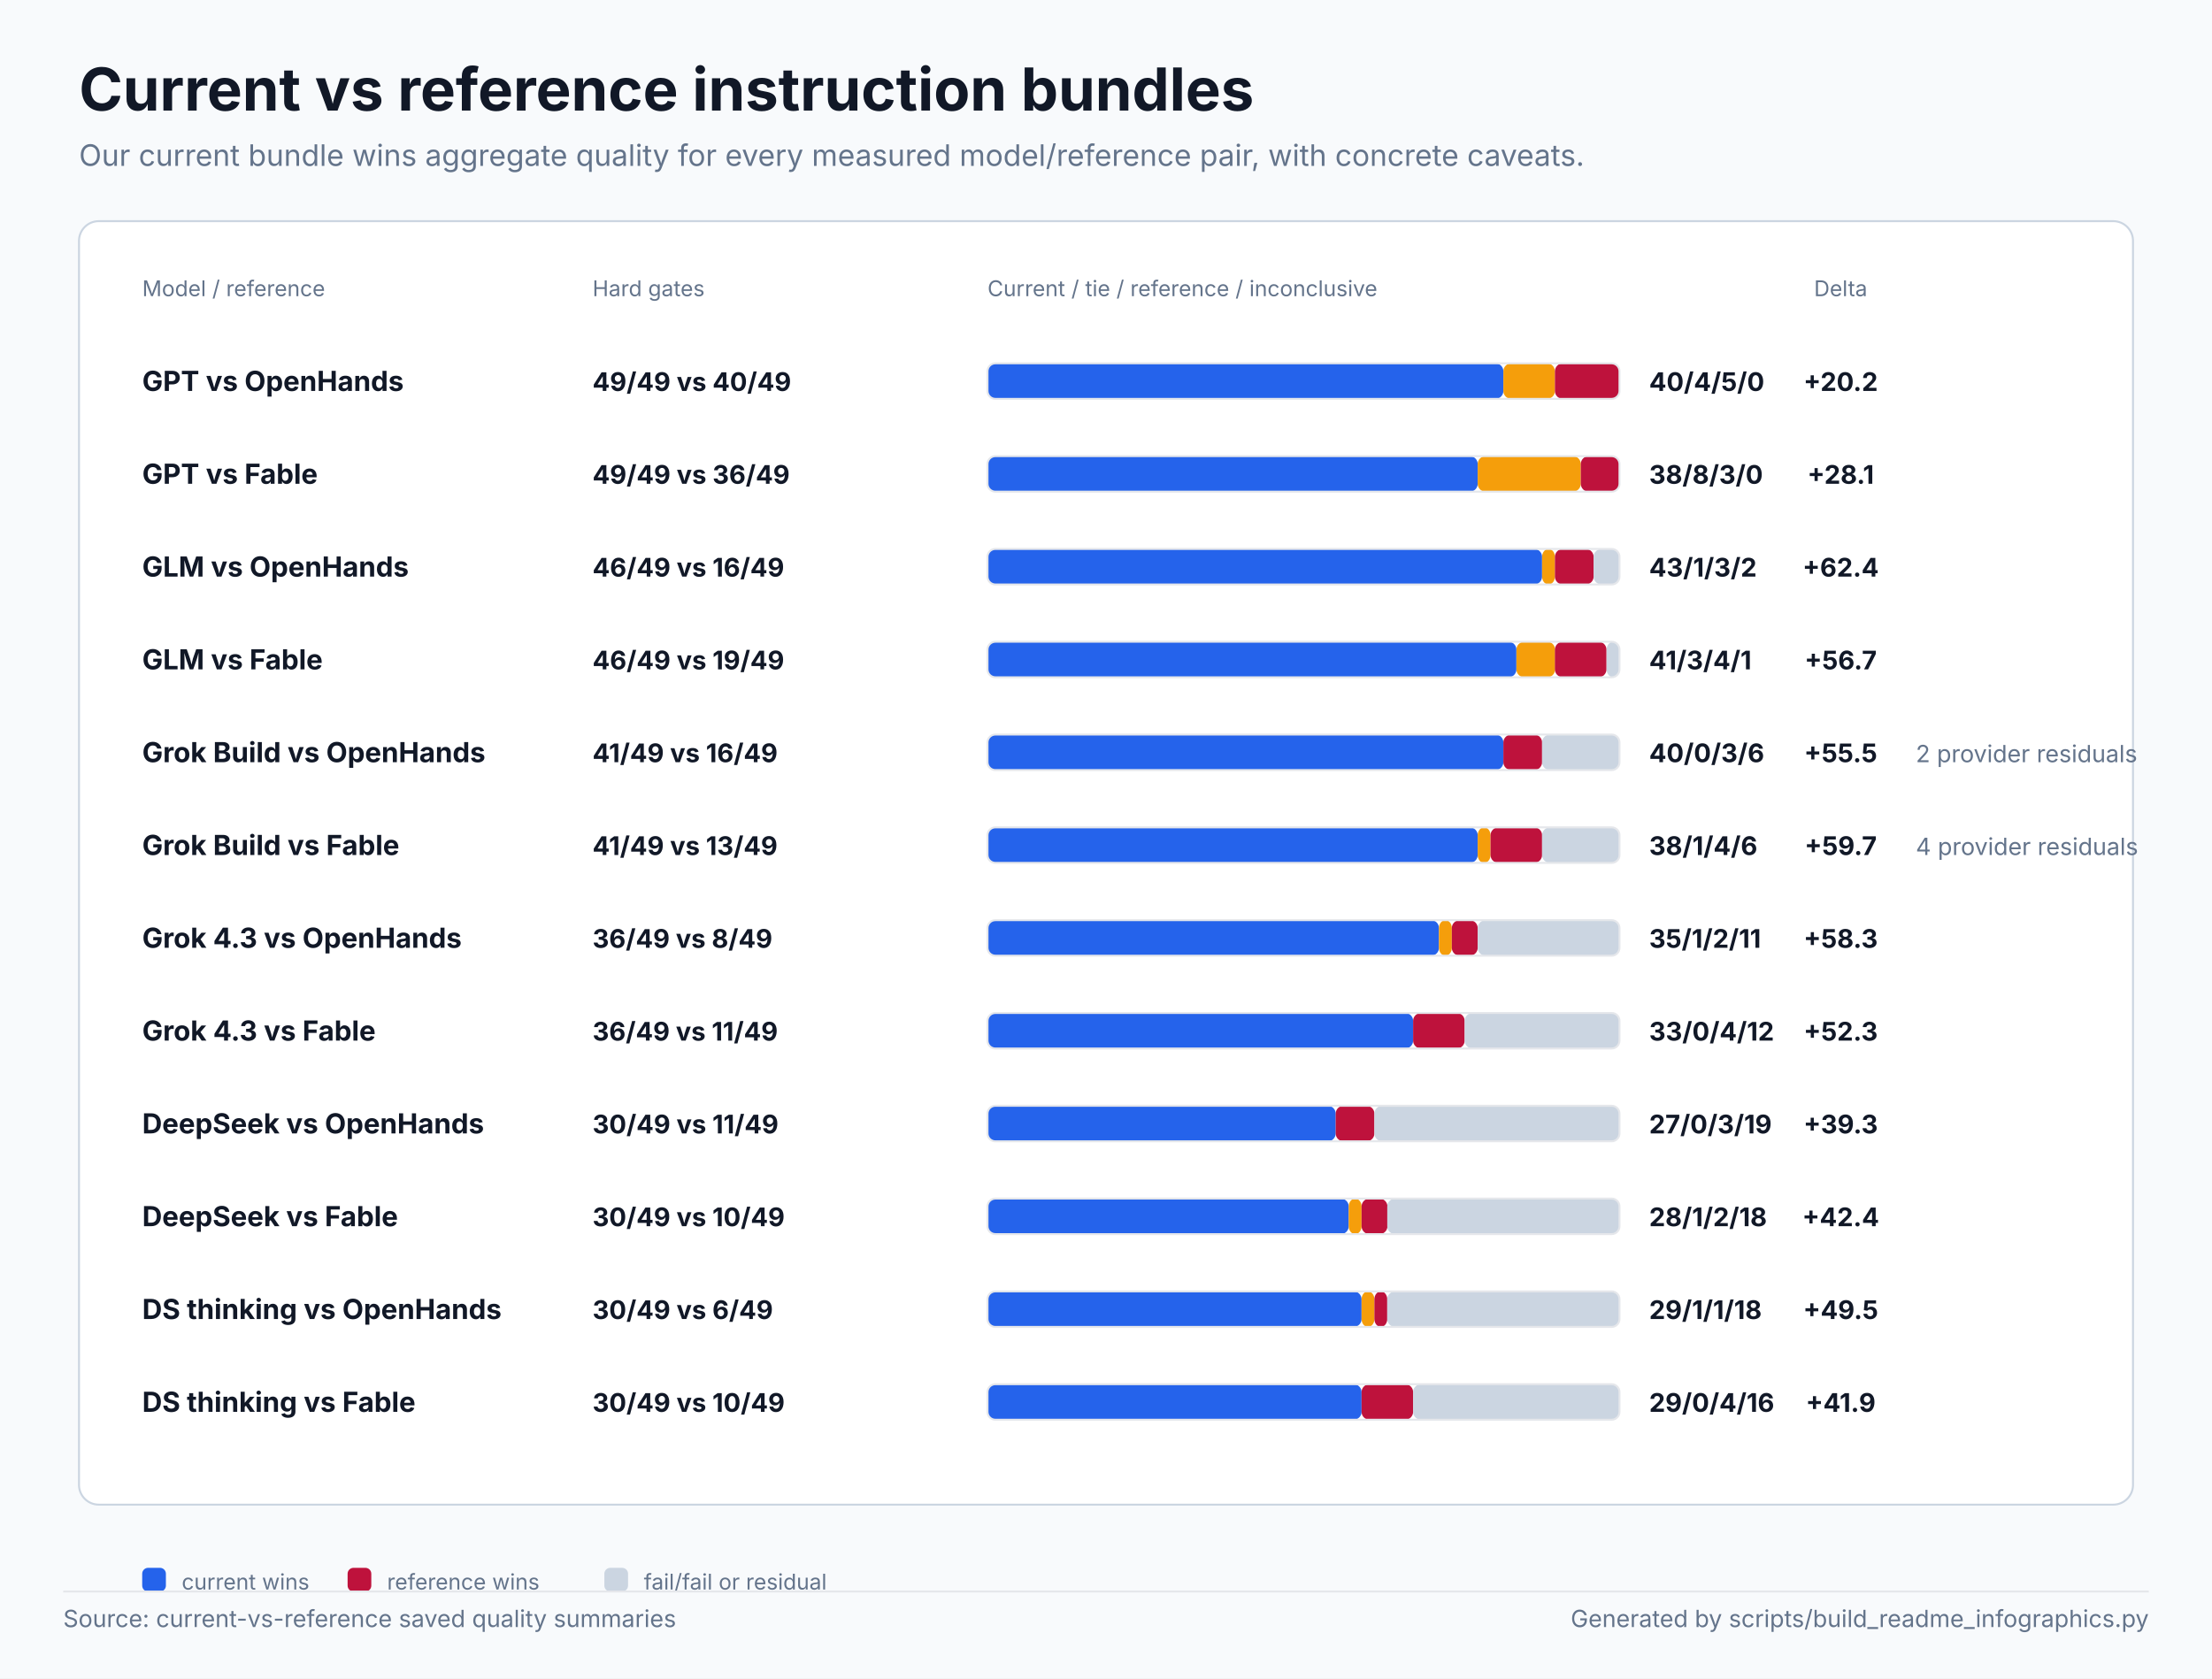
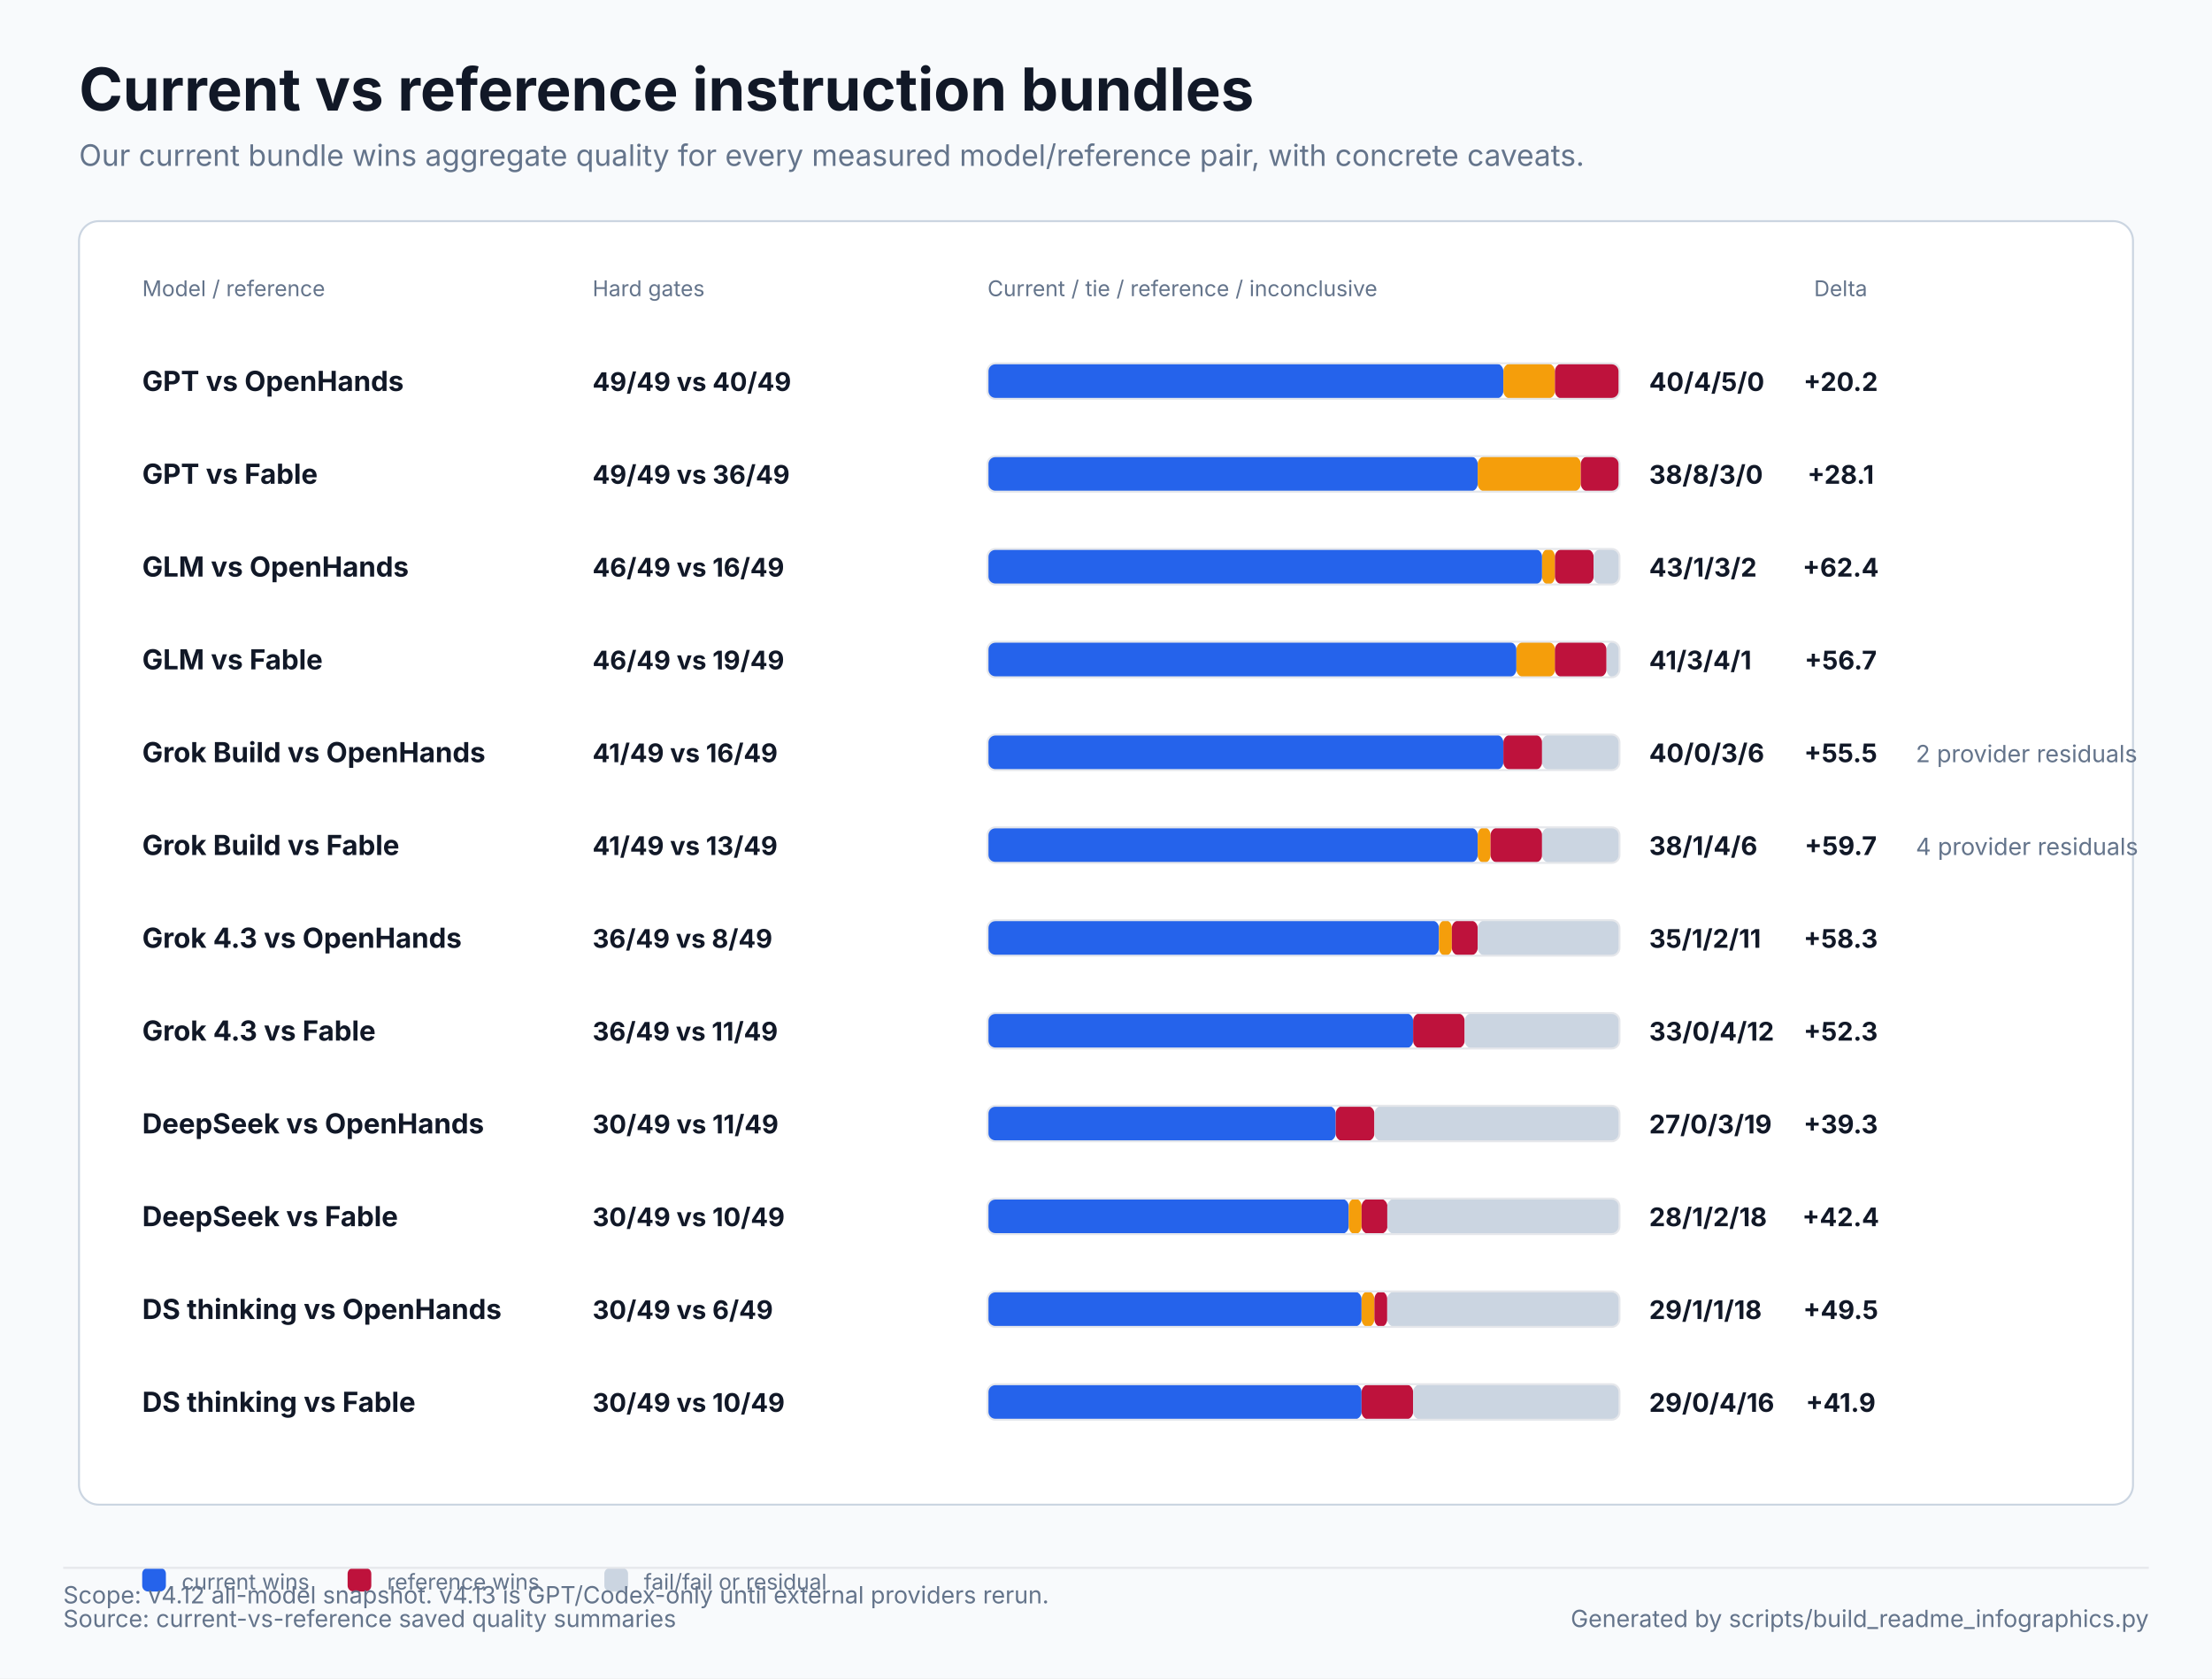
<svg xmlns="http://www.w3.org/2000/svg" width="1120" height="850" viewBox="0 0 1120 850" role="img" aria-labelledby="title desc">
  <style>
text{font-family:-apple-system,BlinkMacSystemFont,'Segoe UI',sans-serif;letter-spacing:0}
.title{font-size:30px;font-weight:700;fill:#111827}
.subtitle{font-size:15px;fill:#64748b}
.label{font-size:14px;font-weight:700;fill:#111827}
.small{font-size:12px;fill:#64748b}
.value{font-size:13px;font-weight:700;fill:#111827}
.axis{font-size:11px;fill:#64748b}
.cell{font-size:11px;font-weight:700;fill:#111827}
</style>
  <rect x="0" y="0" width="1120" height="850" fill="#f8fafc" />
  <text x="40.0" y="56.0" class="title">Current vs reference instruction bundles</text>
  <text x="40.0" y="84.0" class="subtitle">Our current bundle wins aggregate quality for every measured model/reference pair, with concrete caveats.</text>
  <rect x="40.0" y="112.0" width="1040.0" height="650.0" rx="10.0" fill="#ffffff" stroke="#cbd5e1" />
  <text x="72.0" y="150.0" class="axis">Model / reference</text>
  <text x="300.0" y="150.0" class="axis">Hard gates</text>
  <text x="500.0" y="150.0" class="axis">Current / tie / reference / inconclusive</text>
  <text x="932.0" y="150.0" class="axis" text-anchor="middle">Delta</text>
  <text x="72.0" y="198.0" class="label">GPT vs OpenHands</text>
  <text x="300.0" y="198.0" class="value">49/49 vs 40/49</text>
  <rect x="500.0" y="184.0" width="261.2" height="18.0" rx="4.0" fill="#2563eb" />
  <rect x="761.2" y="184.0" width="26.1" height="18.0" rx="4.0" fill="#f59e0b" />
  <rect x="787.3" y="184.0" width="32.7" height="18.0" rx="4.0" fill="#be123c" />
  <rect x="500.0" y="184.0" width="320.0" height="18.0" rx="4.0" fill="none" stroke="#e5e7eb" />
  <text x="835.0" y="198.0" class="value">40/4/5/0</text>
  <text x="932.0" y="198.0" class="value" text-anchor="middle">+20.2</text>
  <text x="72.0" y="245.0" class="label">GPT vs Fable</text>
  <text x="300.0" y="245.0" class="value">49/49 vs 36/49</text>
  <rect x="500.0" y="231.0" width="248.2" height="18.0" rx="4.0" fill="#2563eb" />
  <rect x="748.2" y="231.0" width="52.2" height="18.0" rx="4.0" fill="#f59e0b" />
  <rect x="800.4" y="231.0" width="19.6" height="18.0" rx="4.0" fill="#be123c" />
  <rect x="500.0" y="231.0" width="320.0" height="18.0" rx="4.0" fill="none" stroke="#e5e7eb" />
  <text x="835.0" y="245.0" class="value">38/8/3/0</text>
  <text x="932.0" y="245.0" class="value" text-anchor="middle">+28.1</text>
  <text x="72.0" y="292.0" class="label">GLM vs OpenHands</text>
  <text x="300.0" y="292.0" class="value">46/49 vs 16/49</text>
  <rect x="500.0" y="278.0" width="280.8" height="18.0" rx="4.0" fill="#2563eb" />
  <rect x="780.8" y="278.0" width="6.5" height="18.0" rx="4.0" fill="#f59e0b" />
  <rect x="787.3" y="278.0" width="19.6" height="18.0" rx="4.0" fill="#be123c" />
  <rect x="806.9" y="278.0" width="13.1" height="18.0" rx="4.0" fill="#cbd5e1" />
  <rect x="500.0" y="278.0" width="320.0" height="18.0" rx="4.0" fill="none" stroke="#e5e7eb" />
  <text x="835.0" y="292.0" class="value">43/1/3/2</text>
  <text x="932.0" y="292.0" class="value" text-anchor="middle">+62.4</text>
  <text x="72.0" y="339.0" class="label">GLM vs Fable</text>
  <text x="300.0" y="339.0" class="value">46/49 vs 19/49</text>
  <rect x="500.0" y="325.0" width="267.8" height="18.0" rx="4.0" fill="#2563eb" />
  <rect x="767.8" y="325.0" width="19.6" height="18.0" rx="4.0" fill="#f59e0b" />
  <rect x="787.3" y="325.0" width="26.1" height="18.0" rx="4.0" fill="#be123c" />
  <rect x="813.5" y="325.0" width="6.5" height="18.0" rx="4.0" fill="#cbd5e1" />
  <rect x="500.0" y="325.0" width="320.0" height="18.0" rx="4.0" fill="none" stroke="#e5e7eb" />
  <text x="835.0" y="339.0" class="value">41/3/4/1</text>
  <text x="932.0" y="339.0" class="value" text-anchor="middle">+56.7</text>
  <text x="72.0" y="386.0" class="label">Grok Build vs OpenHands</text>
  <text x="300.0" y="386.0" class="value">41/49 vs 16/49</text>
  <rect x="500.0" y="372.0" width="261.2" height="18.0" rx="4.0" fill="#2563eb" />
  <rect x="761.2" y="372.0" width="19.6" height="18.0" rx="4.0" fill="#be123c" />
  <rect x="780.8" y="372.0" width="39.2" height="18.0" rx="4.0" fill="#cbd5e1" />
  <rect x="500.0" y="372.0" width="320.0" height="18.0" rx="4.0" fill="none" stroke="#e5e7eb" />
  <text x="835.0" y="386.0" class="value">40/0/3/6</text>
  <text x="932.0" y="386.0" class="value" text-anchor="middle">+55.5</text>
  <text x="970.0" y="386.0" class="small">2 provider residuals</text>
  <text x="72.0" y="433.0" class="label">Grok Build vs Fable</text>
  <text x="300.0" y="433.0" class="value">41/49 vs 13/49</text>
  <rect x="500.0" y="419.0" width="248.2" height="18.0" rx="4.0" fill="#2563eb" />
  <rect x="748.2" y="419.0" width="6.5" height="18.0" rx="4.0" fill="#f59e0b" />
  <rect x="754.7" y="419.0" width="26.1" height="18.0" rx="4.0" fill="#be123c" />
  <rect x="780.8" y="419.0" width="39.2" height="18.0" rx="4.0" fill="#cbd5e1" />
  <rect x="500.0" y="419.0" width="320.0" height="18.0" rx="4.0" fill="none" stroke="#e5e7eb" />
  <text x="835.0" y="433.0" class="value">38/1/4/6</text>
  <text x="932.0" y="433.0" class="value" text-anchor="middle">+59.7</text>
  <text x="970.0" y="433.0" class="small">4 provider residuals</text>
  <text x="72.0" y="480.0" class="label">Grok 4.3 vs OpenHands</text>
  <text x="300.0" y="480.0" class="value">36/49 vs 8/49</text>
  <rect x="500.0" y="466.0" width="228.6" height="18.0" rx="4.0" fill="#2563eb" />
  <rect x="728.6" y="466.0" width="6.5" height="18.0" rx="4.0" fill="#f59e0b" />
  <rect x="735.1" y="466.0" width="13.1" height="18.0" rx="4.0" fill="#be123c" />
  <rect x="748.2" y="466.0" width="71.8" height="18.0" rx="4.0" fill="#cbd5e1" />
  <rect x="500.0" y="466.0" width="320.0" height="18.0" rx="4.0" fill="none" stroke="#e5e7eb" />
  <text x="835.0" y="480.0" class="value">35/1/2/11</text>
  <text x="932.0" y="480.0" class="value" text-anchor="middle">+58.3</text>
  <text x="72.0" y="527.0" class="label">Grok 4.3 vs Fable</text>
  <text x="300.0" y="527.0" class="value">36/49 vs 11/49</text>
  <rect x="500.0" y="513.0" width="215.5" height="18.0" rx="4.0" fill="#2563eb" />
  <rect x="715.5" y="513.0" width="26.1" height="18.0" rx="4.0" fill="#be123c" />
  <rect x="741.6" y="513.0" width="78.4" height="18.0" rx="4.0" fill="#cbd5e1" />
  <rect x="500.0" y="513.0" width="320.0" height="18.0" rx="4.0" fill="none" stroke="#e5e7eb" />
  <text x="835.0" y="527.0" class="value">33/0/4/12</text>
  <text x="932.0" y="527.0" class="value" text-anchor="middle">+52.3</text>
  <text x="72.0" y="574.0" class="label">DeepSeek vs OpenHands</text>
  <text x="300.0" y="574.0" class="value">30/49 vs 11/49</text>
  <rect x="500.0" y="560.0" width="176.3" height="18.0" rx="4.0" fill="#2563eb" />
  <rect x="676.3" y="560.0" width="19.6" height="18.0" rx="4.0" fill="#be123c" />
  <rect x="695.9" y="560.0" width="124.1" height="18.0" rx="4.0" fill="#cbd5e1" />
  <rect x="500.0" y="560.0" width="320.0" height="18.0" rx="4.0" fill="none" stroke="#e5e7eb" />
  <text x="835.0" y="574.0" class="value">27/0/3/19</text>
  <text x="932.0" y="574.0" class="value" text-anchor="middle">+39.3</text>
  <text x="72.0" y="621.0" class="label">DeepSeek vs Fable</text>
  <text x="300.0" y="621.0" class="value">30/49 vs 10/49</text>
  <rect x="500.0" y="607.0" width="182.9" height="18.0" rx="4.0" fill="#2563eb" />
  <rect x="682.9" y="607.0" width="6.5" height="18.0" rx="4.0" fill="#f59e0b" />
  <rect x="689.4" y="607.0" width="13.1" height="18.0" rx="4.0" fill="#be123c" />
  <rect x="702.4" y="607.0" width="117.6" height="18.0" rx="4.0" fill="#cbd5e1" />
  <rect x="500.0" y="607.0" width="320.0" height="18.0" rx="4.0" fill="none" stroke="#e5e7eb" />
  <text x="835.0" y="621.0" class="value">28/1/2/18</text>
  <text x="932.0" y="621.0" class="value" text-anchor="middle">+42.4</text>
  <text x="72.0" y="668.0" class="label">DS thinking vs OpenHands</text>
  <text x="300.0" y="668.0" class="value">30/49 vs 6/49</text>
  <rect x="500.0" y="654.0" width="189.4" height="18.0" rx="4.0" fill="#2563eb" />
  <rect x="689.4" y="654.0" width="6.5" height="18.0" rx="4.0" fill="#f59e0b" />
  <rect x="695.9" y="654.0" width="6.5" height="18.0" rx="4.0" fill="#be123c" />
  <rect x="702.4" y="654.0" width="117.6" height="18.0" rx="4.0" fill="#cbd5e1" />
  <rect x="500.0" y="654.0" width="320.0" height="18.0" rx="4.0" fill="none" stroke="#e5e7eb" />
  <text x="835.0" y="668.0" class="value">29/1/1/18</text>
  <text x="932.0" y="668.0" class="value" text-anchor="middle">+49.5</text>
  <text x="72.0" y="715.0" class="label">DS thinking vs Fable</text>
  <text x="300.0" y="715.0" class="value">30/49 vs 10/49</text>
  <rect x="500.0" y="701.0" width="189.4" height="18.0" rx="4.0" fill="#2563eb" />
  <rect x="689.4" y="701.0" width="26.1" height="18.0" rx="4.0" fill="#be123c" />
  <rect x="715.5" y="701.0" width="104.5" height="18.0" rx="4.0" fill="#cbd5e1" />
  <rect x="500.0" y="701.0" width="320.0" height="18.0" rx="4.0" fill="none" stroke="#e5e7eb" />
  <text x="835.0" y="715.0" class="value">29/0/4/16</text>
  <text x="932.0" y="715.0" class="value" text-anchor="middle">+41.9</text>
  <rect x="72.0" y="794.0" width="12.0" height="12.0" rx="3.0" fill="#2563eb" />
  <text x="92.0" y="805.0" class="axis">current wins</text>
  <rect x="176.0" y="794.0" width="12.0" height="12.0" rx="3.0" fill="#be123c" />
  <text x="196.0" y="805.0" class="axis">reference wins</text>
  <rect x="306.0" y="794.0" width="12.0" height="12.0" rx="3.0" fill="#cbd5e1" />
  <text x="326.0" y="805.0" class="axis">fail/fail or residual</text>
-   <line x1="32.0" y1="806.0" x2="1088.0" y2="806.0" stroke="#e5e7eb" stroke-width="1" />
+   <line x1="32.0" y1="794.0" x2="1088.0" y2="794.0" stroke="#e5e7eb" stroke-width="1" />
+   <text x="32.0" y="812.0" class="small">Scope: v4.12 all-model snapshot. v4.13 is GPT/Codex-only until external providers rerun.</text>
  <text x="32.0" y="824.0" class="small">Source: current-vs-reference saved quality summaries</text>
  <text x="1088.0" y="824.0" class="small" text-anchor="end">Generated by scripts/build_readme_infographics.py</text>
</svg>
